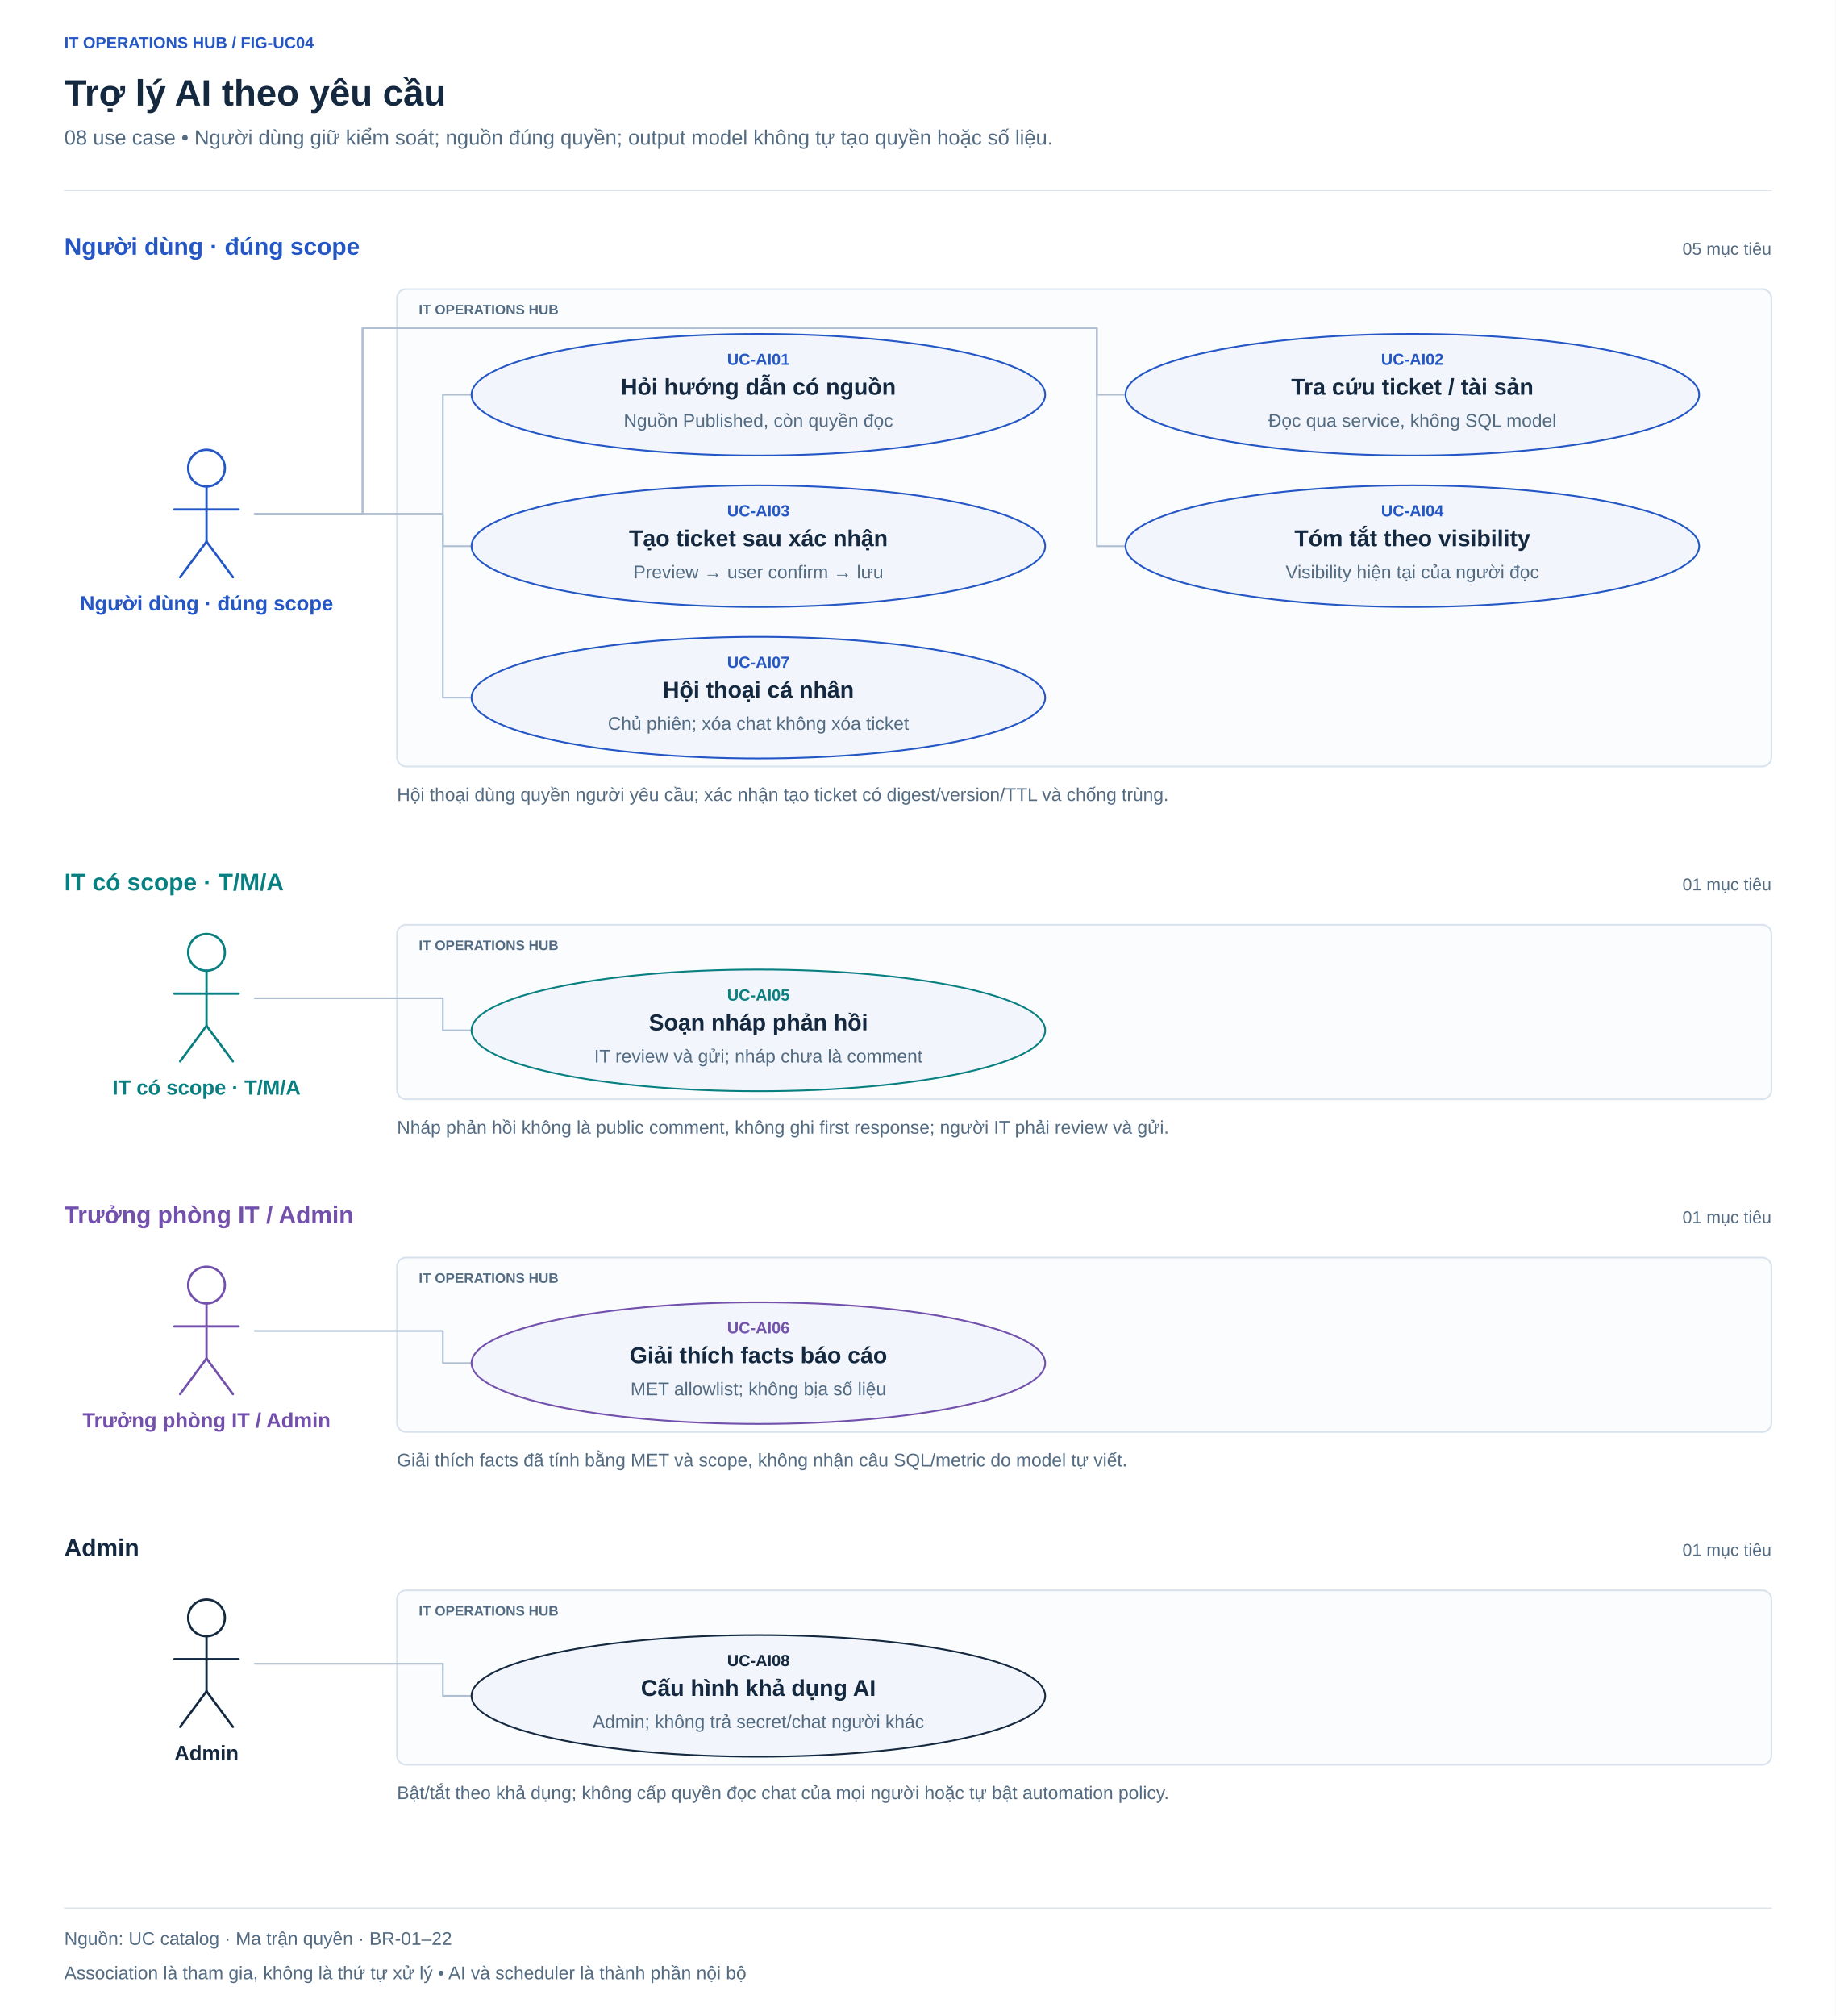
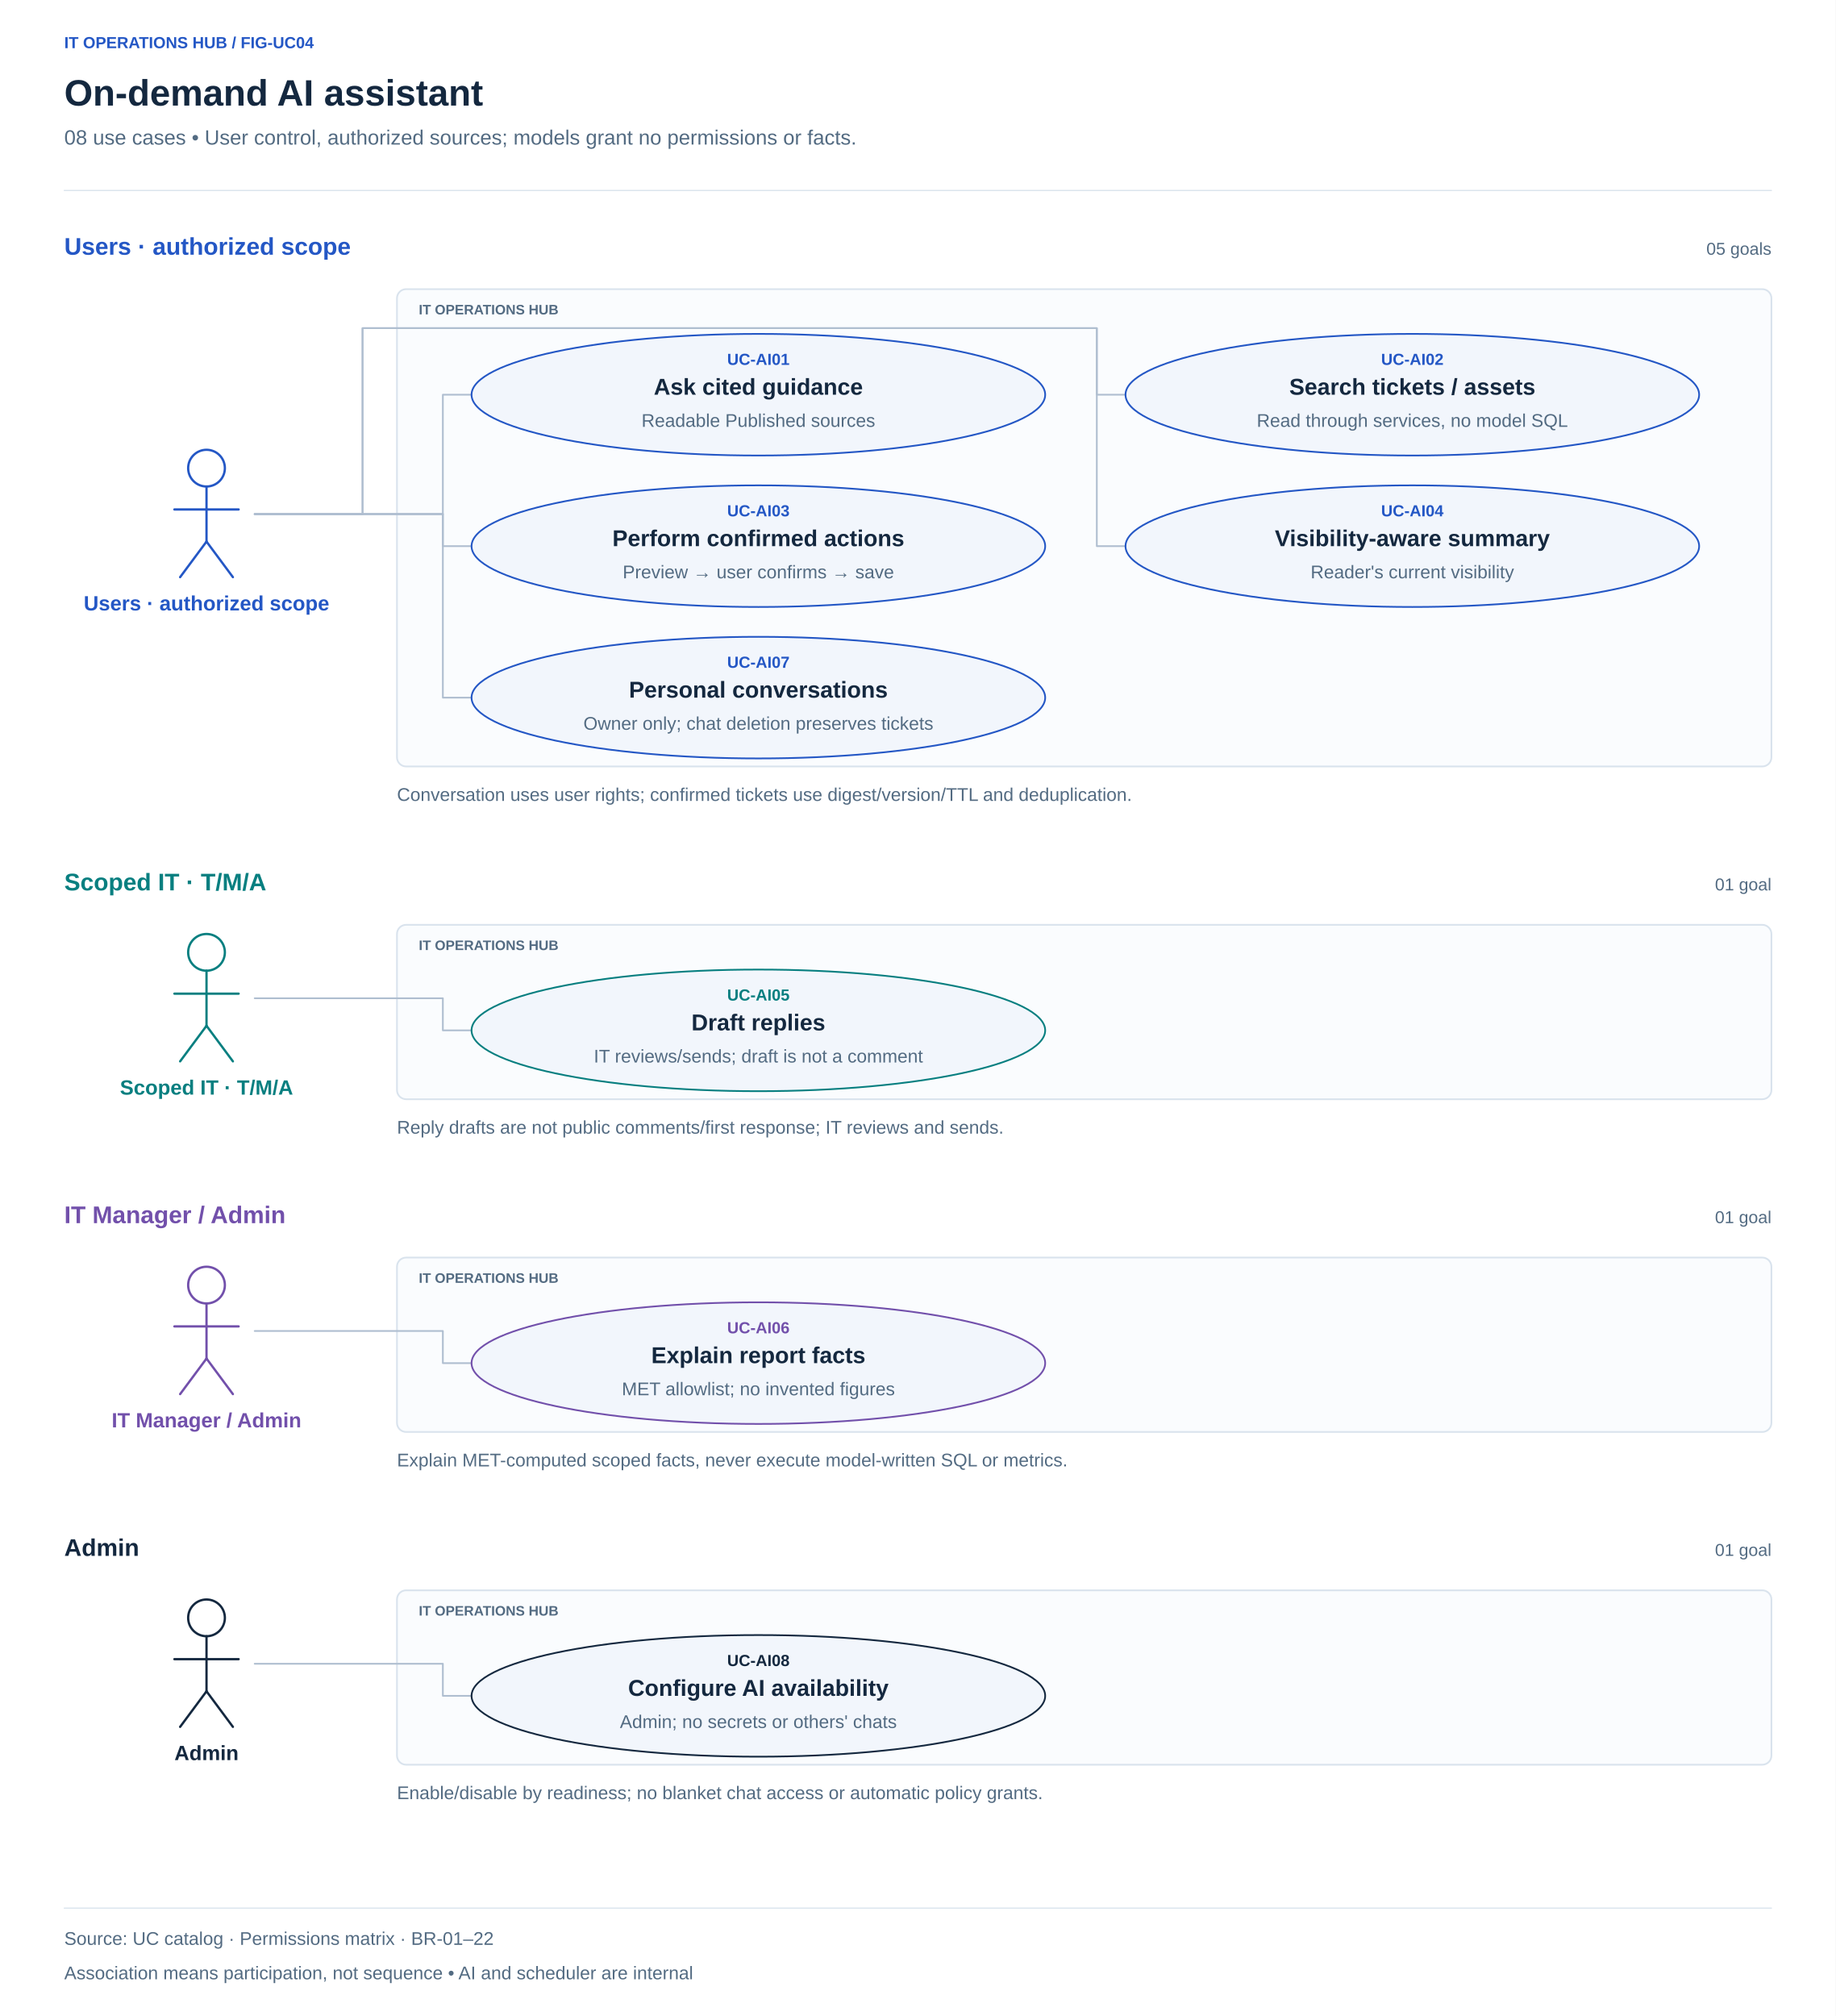
<svg xmlns="http://www.w3.org/2000/svg" width="1600" height="1757" viewBox="0 0 1600 1757" role="img" aria-labelledby="title desc" data-figure-id="FIG-UC04">
  <g font-family="Segoe UI,Arial,sans-serif">
    <defs>
      <marker id="arr" markerWidth="9" markerHeight="9" refX="8" refY="4.5" orient="auto-start-reverse" markerUnits="userSpaceOnUse">
        <path d="M 0 0 L 9 4.5 L 0 9 Z" fill="#637D98" />
      </marker>
    </defs>
    <rect x="0" y="0" width="1600" height="1757" rx="0" fill="#FFFFFF" stroke="none" stroke-width="1.5" />
-     <text x="56" y="42" fill="#2457C5" font-size="14" font-weight="700" text-anchor="start" data-max-width="1488">IT OPERATIONS HUB  /  FIG-UC04</text>
-     <text x="56" y="92" fill="#14283F" font-size="32" font-weight="700" text-anchor="start" data-max-width="1488">Trợ lý AI theo yêu cầu</text>
-     <text x="56" y="126" fill="#536B82" font-size="18" font-weight="400" text-anchor="start" data-max-width="1488">08 use case • Người dùng giữ kiểm soát; nguồn đúng quyền; output model không tự tạo quyền hoặc số liệu.</text>
+     <text x="56" y="42.0" fill="#2457C5" font-size="14" font-weight="700" text-anchor="start" data-max-width="1488">IT OPERATIONS HUB / FIG-UC04</text>
+     <text x="56" y="92.0" fill="#14283F" font-size="32" font-weight="700" text-anchor="start" data-max-width="1488">On-demand AI assistant</text>
+     <text x="56" y="126.0" fill="#536B82" font-size="18" font-weight="400" text-anchor="start" data-max-width="1488">08 use cases • User control, authorized sources; models grant no permissions or facts.</text>
    <path d="M 56 166 L 1544 166" fill="none" stroke="#D9E3ED" stroke-width="1" stroke-linecap="round" stroke-linejoin="round" />
-     <text x="56" y="222" fill="#2457C5" font-size="21" font-weight="700" text-anchor="start" data-max-width="1300">Người dùng · đúng scope</text>
-     <text x="1544" y="222" fill="#536B82" font-size="15" font-weight="400" text-anchor="end" data-max-width="200">05 mục tiêu</text>
+     <text x="56" y="222.0" fill="#2457C5" font-size="21" font-weight="700" text-anchor="start" data-max-width="1300">Users · authorized scope</text>
+     <text x="1544" y="222.0" fill="#536B82" font-size="15" font-weight="400" text-anchor="end" data-max-width="200">05 goals</text>
    <rect x="346" y="252" width="1198" height="416" rx="8" fill="#FAFCFE" stroke="#D9E3ED" stroke-width="1.5" />
-     <text x="365" y="274" fill="#536B82" font-size="12" font-weight="600" text-anchor="start" data-max-width="600">IT OPERATIONS HUB</text>
+     <text x="365" y="274.0" fill="#536B82" font-size="12" font-weight="600" text-anchor="start" data-max-width="600">IT OPERATIONS HUB</text>
    <circle cx="180" cy="408.0" r="16" fill="white" stroke="#2457C5" stroke-width="2" />
    <path d="M 180 424.0 L 180 472.0" fill="none" stroke="#2457C5" stroke-width="2" stroke-linecap="round" stroke-linejoin="round" />
    <path d="M 152 444.0 L 208 444.0" fill="none" stroke="#2457C5" stroke-width="2" stroke-linecap="round" stroke-linejoin="round" />
    <path d="M 180 472.0 L 157 503.0" fill="none" stroke="#2457C5" stroke-width="2" stroke-linecap="round" stroke-linejoin="round" />
    <path d="M 180 472.0 L 203 503.0" fill="none" stroke="#2457C5" stroke-width="2" stroke-linecap="round" stroke-linejoin="round" />
-     <text x="180" y="532.0" fill="#2457C5" font-size="18" font-weight="600" text-anchor="middle" data-max-width="250">Người dùng · đúng scope</text>
-     <path d="M 222 448.0 L 386 448.0 L 386 344 L 411 344" fill="none" stroke="#AFBED0" stroke-width="1.5" stroke-linecap="round" stroke-linejoin="round" data-association="Người dùng · đúng scope:UC-AI01" />
+     <text x="180" y="532.0" fill="#2457C5" font-size="18" font-weight="600" text-anchor="middle" data-max-width="250">Users · authorized scope</text>
+     <path d="M 222 448.0 L 386 448.0 L 386 344 L 411 344" fill="none" stroke="#AFBED0" stroke-width="1.5" stroke-linecap="round" stroke-linejoin="round" data-association="Users · authorized scope:UC-AI01" />
    <g data-uc="UC-AI01" class="use-case">
      <ellipse cx="661" cy="344" rx="250" ry="53" fill="#F2F6FC" stroke="#2457C5" stroke-width="1.5" />
-       <text x="661" y="318" fill="#2457C5" font-size="14" font-weight="700" text-anchor="middle" data-max-width="450">UC-AI01</text>
-       <text x="661" y="344" fill="#14283F" font-size="20" font-weight="600" text-anchor="middle" data-max-width="460">Hỏi hướng dẫn có nguồn</text>
-       <text x="661" y="372" fill="#536B82" font-size="16" font-weight="400" text-anchor="middle" data-max-width="460">Nguồn Published, còn quyền đọc</text>
+       <text x="661" y="318.0" fill="#2457C5" font-size="14" font-weight="700" text-anchor="middle" data-max-width="450">UC-AI01</text>
+       <text x="661" y="344.0" fill="#14283F" font-size="20" font-weight="600" text-anchor="middle" data-max-width="460">Ask cited guidance</text>
+       <text x="661" y="372.0" fill="#536B82" font-size="16" font-weight="400" text-anchor="middle" data-max-width="460">Readable Published sources</text>
    </g>
-     <path d="M 222 448.0 L 316 448.0 L 316 286 L 956 286 L 956 344 L 981 344" fill="none" stroke="#AFBED0" stroke-width="1.5" stroke-linecap="round" stroke-linejoin="round" data-association="Người dùng · đúng scope:UC-AI02" />
+     <path d="M 222 448.0 L 316 448.0 L 316 286 L 956 286 L 956 344 L 981 344" fill="none" stroke="#AFBED0" stroke-width="1.5" stroke-linecap="round" stroke-linejoin="round" data-association="Users · authorized scope:UC-AI02" />
    <g data-uc="UC-AI02" class="use-case">
      <ellipse cx="1231" cy="344" rx="250" ry="53" fill="#F2F6FC" stroke="#2457C5" stroke-width="1.5" />
-       <text x="1231" y="318" fill="#2457C5" font-size="14" font-weight="700" text-anchor="middle" data-max-width="450">UC-AI02</text>
-       <text x="1231" y="344" fill="#14283F" font-size="20" font-weight="600" text-anchor="middle" data-max-width="460">Tra cứu ticket / tài sản</text>
-       <text x="1231" y="372" fill="#536B82" font-size="16" font-weight="400" text-anchor="middle" data-max-width="460">Đọc qua service, không SQL model</text>
+       <text x="1231" y="318.0" fill="#2457C5" font-size="14" font-weight="700" text-anchor="middle" data-max-width="450">UC-AI02</text>
+       <text x="1231" y="344.0" fill="#14283F" font-size="20" font-weight="600" text-anchor="middle" data-max-width="460">Search tickets / assets</text>
+       <text x="1231" y="372.0" fill="#536B82" font-size="16" font-weight="400" text-anchor="middle" data-max-width="460">Read through services, no model SQL</text>
    </g>
-     <path d="M 222 448.0 L 386 448.0 L 386 476 L 411 476" fill="none" stroke="#AFBED0" stroke-width="1.5" stroke-linecap="round" stroke-linejoin="round" data-association="Người dùng · đúng scope:UC-AI03" />
+     <path d="M 222 448.0 L 386 448.0 L 386 476 L 411 476" fill="none" stroke="#AFBED0" stroke-width="1.5" stroke-linecap="round" stroke-linejoin="round" data-association="Users · authorized scope:UC-AI03" />
    <g data-uc="UC-AI03" class="use-case">
      <ellipse cx="661" cy="476" rx="250" ry="53" fill="#F2F6FC" stroke="#2457C5" stroke-width="1.5" />
-       <text x="661" y="450" fill="#2457C5" font-size="14" font-weight="700" text-anchor="middle" data-max-width="450">UC-AI03</text>
-       <text x="661" y="476" fill="#14283F" font-size="20" font-weight="600" text-anchor="middle" data-max-width="460">Tạo ticket sau xác nhận</text>
-       <text x="661" y="504" fill="#536B82" font-size="16" font-weight="400" text-anchor="middle" data-max-width="460">Preview → user confirm → lưu</text>
+       <text x="661" y="450.0" fill="#2457C5" font-size="14" font-weight="700" text-anchor="middle" data-max-width="450">UC-AI03</text>
+       <text x="661" y="476.0" fill="#14283F" font-size="20" font-weight="600" text-anchor="middle" data-max-width="460">Perform confirmed actions</text>
+       <text x="661" y="504.0" fill="#536B82" font-size="16" font-weight="400" text-anchor="middle" data-max-width="460">Preview → user confirms → save</text>
    </g>
-     <path d="M 222 448.0 L 316 448.0 L 316 286 L 956 286 L 956 476 L 981 476" fill="none" stroke="#AFBED0" stroke-width="1.5" stroke-linecap="round" stroke-linejoin="round" data-association="Người dùng · đúng scope:UC-AI04" />
+     <path d="M 222 448.0 L 316 448.0 L 316 286 L 956 286 L 956 476 L 981 476" fill="none" stroke="#AFBED0" stroke-width="1.5" stroke-linecap="round" stroke-linejoin="round" data-association="Users · authorized scope:UC-AI04" />
    <g data-uc="UC-AI04" class="use-case">
      <ellipse cx="1231" cy="476" rx="250" ry="53" fill="#F2F6FC" stroke="#2457C5" stroke-width="1.5" />
-       <text x="1231" y="450" fill="#2457C5" font-size="14" font-weight="700" text-anchor="middle" data-max-width="450">UC-AI04</text>
-       <text x="1231" y="476" fill="#14283F" font-size="20" font-weight="600" text-anchor="middle" data-max-width="460">Tóm tắt theo visibility</text>
-       <text x="1231" y="504" fill="#536B82" font-size="16" font-weight="400" text-anchor="middle" data-max-width="460">Visibility hiện tại của người đọc</text>
+       <text x="1231" y="450.0" fill="#2457C5" font-size="14" font-weight="700" text-anchor="middle" data-max-width="450">UC-AI04</text>
+       <text x="1231" y="476.0" fill="#14283F" font-size="20" font-weight="600" text-anchor="middle" data-max-width="460">Visibility-aware summary</text>
+       <text x="1231" y="504.0" fill="#536B82" font-size="16" font-weight="400" text-anchor="middle" data-max-width="460">Reader's current visibility</text>
    </g>
-     <path d="M 222 448.0 L 386 448.0 L 386 608 L 411 608" fill="none" stroke="#AFBED0" stroke-width="1.5" stroke-linecap="round" stroke-linejoin="round" data-association="Người dùng · đúng scope:UC-AI07" />
+     <path d="M 222 448.0 L 386 448.0 L 386 608 L 411 608" fill="none" stroke="#AFBED0" stroke-width="1.5" stroke-linecap="round" stroke-linejoin="round" data-association="Users · authorized scope:UC-AI07" />
    <g data-uc="UC-AI07" class="use-case">
      <ellipse cx="661" cy="608" rx="250" ry="53" fill="#F2F6FC" stroke="#2457C5" stroke-width="1.5" />
-       <text x="661" y="582" fill="#2457C5" font-size="14" font-weight="700" text-anchor="middle" data-max-width="450">UC-AI07</text>
-       <text x="661" y="608" fill="#14283F" font-size="20" font-weight="600" text-anchor="middle" data-max-width="460">Hội thoại cá nhân</text>
-       <text x="661" y="636" fill="#536B82" font-size="16" font-weight="400" text-anchor="middle" data-max-width="460">Chủ phiên; xóa chat không xóa ticket</text>
+       <text x="661" y="582.0" fill="#2457C5" font-size="14" font-weight="700" text-anchor="middle" data-max-width="450">UC-AI07</text>
+       <text x="661" y="608.0" fill="#14283F" font-size="20" font-weight="600" text-anchor="middle" data-max-width="460">Personal conversations</text>
+       <text x="661" y="636.0" fill="#536B82" font-size="16" font-weight="400" text-anchor="middle" data-max-width="460">Owner only; chat deletion preserves tickets</text>
    </g>
-     <text x="346" y="698" fill="#536B82" font-size="16" font-weight="400" text-anchor="start" data-max-width="1198">Hội thoại dùng quyền người yêu cầu; xác nhận tạo ticket có digest/version/TTL và chống trùng.</text>
-     <text x="56" y="776" fill="#087F80" font-size="21" font-weight="700" text-anchor="start" data-max-width="1300">IT có scope · T/M/A</text>
-     <text x="1544" y="776" fill="#536B82" font-size="15" font-weight="400" text-anchor="end" data-max-width="200">01 mục tiêu</text>
+     <text x="346" y="698.0" fill="#536B82" font-size="16" font-weight="400" text-anchor="start" data-max-width="1198">Conversation uses user rights; confirmed tickets use digest/version/TTL and deduplication.</text>
+     <text x="56" y="776.0" fill="#087F80" font-size="21" font-weight="700" text-anchor="start" data-max-width="1300">Scoped IT · T/M/A</text>
+     <text x="1544" y="776.0" fill="#536B82" font-size="15" font-weight="400" text-anchor="end" data-max-width="200">01 goal</text>
    <rect x="346" y="806" width="1198" height="152" rx="8" fill="#FAFCFE" stroke="#D9E3ED" stroke-width="1.5" />
-     <text x="365" y="828" fill="#536B82" font-size="12" font-weight="600" text-anchor="start" data-max-width="600">IT OPERATIONS HUB</text>
+     <text x="365" y="828.0" fill="#536B82" font-size="12" font-weight="600" text-anchor="start" data-max-width="600">IT OPERATIONS HUB</text>
    <circle cx="180" cy="830.0" r="16" fill="white" stroke="#087F80" stroke-width="2" />
    <path d="M 180 846.0 L 180 894.0" fill="none" stroke="#087F80" stroke-width="2" stroke-linecap="round" stroke-linejoin="round" />
    <path d="M 152 866.0 L 208 866.0" fill="none" stroke="#087F80" stroke-width="2" stroke-linecap="round" stroke-linejoin="round" />
    <path d="M 180 894.0 L 157 925.0" fill="none" stroke="#087F80" stroke-width="2" stroke-linecap="round" stroke-linejoin="round" />
    <path d="M 180 894.0 L 203 925.0" fill="none" stroke="#087F80" stroke-width="2" stroke-linecap="round" stroke-linejoin="round" />
-     <text x="180" y="954.0" fill="#087F80" font-size="18" font-weight="600" text-anchor="middle" data-max-width="250">IT có scope · T/M/A</text>
+     <text x="180" y="954.0" fill="#087F80" font-size="18" font-weight="600" text-anchor="middle" data-max-width="250">Scoped IT · T/M/A</text>
    <path d="M 222 870.0 L 386 870.0 L 386 898 L 411 898" fill="none" stroke="#AFBED0" stroke-width="1.5" stroke-linecap="round" stroke-linejoin="round" data-association="IT có scope · T/M/A:UC-AI05" />
    <g data-uc="UC-AI05" class="use-case">
      <ellipse cx="661" cy="898" rx="250" ry="53" fill="#F2F6FC" stroke="#087F80" stroke-width="1.5" />
-       <text x="661" y="872" fill="#087F80" font-size="14" font-weight="700" text-anchor="middle" data-max-width="450">UC-AI05</text>
-       <text x="661" y="898" fill="#14283F" font-size="20" font-weight="600" text-anchor="middle" data-max-width="460">Soạn nháp phản hồi</text>
-       <text x="661" y="926" fill="#536B82" font-size="16" font-weight="400" text-anchor="middle" data-max-width="460">IT review và gửi; nháp chưa là comment</text>
+       <text x="661" y="872.0" fill="#087F80" font-size="14" font-weight="700" text-anchor="middle" data-max-width="450">UC-AI05</text>
+       <text x="661" y="898.0" fill="#14283F" font-size="20" font-weight="600" text-anchor="middle" data-max-width="460">Draft replies</text>
+       <text x="661" y="926.0" fill="#536B82" font-size="16" font-weight="400" text-anchor="middle" data-max-width="460">IT reviews/sends; draft is not a comment</text>
    </g>
-     <text x="346" y="988" fill="#536B82" font-size="16" font-weight="400" text-anchor="start" data-max-width="1198">Nháp phản hồi không là public comment, không ghi first response; người IT phải review và gửi.</text>
-     <text x="56" y="1066" fill="#7250AB" font-size="21" font-weight="700" text-anchor="start" data-max-width="1300">Trưởng phòng IT / Admin</text>
-     <text x="1544" y="1066" fill="#536B82" font-size="15" font-weight="400" text-anchor="end" data-max-width="200">01 mục tiêu</text>
+     <text x="346" y="988.0" fill="#536B82" font-size="16" font-weight="400" text-anchor="start" data-max-width="1198">Reply drafts are not public comments/first response; IT reviews and sends.</text>
+     <text x="56" y="1066.0" fill="#7250AB" font-size="21" font-weight="700" text-anchor="start" data-max-width="1300">IT Manager / Admin</text>
+     <text x="1544" y="1066.0" fill="#536B82" font-size="15" font-weight="400" text-anchor="end" data-max-width="200">01 goal</text>
    <rect x="346" y="1096" width="1198" height="152" rx="8" fill="#FAFCFE" stroke="#D9E3ED" stroke-width="1.5" />
-     <text x="365" y="1118" fill="#536B82" font-size="12" font-weight="600" text-anchor="start" data-max-width="600">IT OPERATIONS HUB</text>
+     <text x="365" y="1118.0" fill="#536B82" font-size="12" font-weight="600" text-anchor="start" data-max-width="600">IT OPERATIONS HUB</text>
    <circle cx="180" cy="1120.0" r="16" fill="white" stroke="#7250AB" stroke-width="2" />
    <path d="M 180 1136.0 L 180 1184.0" fill="none" stroke="#7250AB" stroke-width="2" stroke-linecap="round" stroke-linejoin="round" />
    <path d="M 152 1156.0 L 208 1156.0" fill="none" stroke="#7250AB" stroke-width="2" stroke-linecap="round" stroke-linejoin="round" />
    <path d="M 180 1184.0 L 157 1215.0" fill="none" stroke="#7250AB" stroke-width="2" stroke-linecap="round" stroke-linejoin="round" />
    <path d="M 180 1184.0 L 203 1215.0" fill="none" stroke="#7250AB" stroke-width="2" stroke-linecap="round" stroke-linejoin="round" />
-     <text x="180" y="1244.0" fill="#7250AB" font-size="18" font-weight="600" text-anchor="middle" data-max-width="250">Trưởng phòng IT / Admin</text>
-     <path d="M 222 1160.0 L 386 1160.0 L 386 1188 L 411 1188" fill="none" stroke="#AFBED0" stroke-width="1.5" stroke-linecap="round" stroke-linejoin="round" data-association="Trưởng phòng IT / Admin:UC-AI06" />
+     <text x="180" y="1244.0" fill="#7250AB" font-size="18" font-weight="600" text-anchor="middle" data-max-width="250">IT Manager / Admin</text>
+     <path d="M 222 1160.0 L 386 1160.0 L 386 1188 L 411 1188" fill="none" stroke="#AFBED0" stroke-width="1.5" stroke-linecap="round" stroke-linejoin="round" data-association="IT Manager / Admin:UC-AI06" />
    <g data-uc="UC-AI06" class="use-case">
      <ellipse cx="661" cy="1188" rx="250" ry="53" fill="#F2F6FC" stroke="#7250AB" stroke-width="1.5" />
-       <text x="661" y="1162" fill="#7250AB" font-size="14" font-weight="700" text-anchor="middle" data-max-width="450">UC-AI06</text>
-       <text x="661" y="1188" fill="#14283F" font-size="20" font-weight="600" text-anchor="middle" data-max-width="460">Giải thích facts báo cáo</text>
-       <text x="661" y="1216" fill="#536B82" font-size="16" font-weight="400" text-anchor="middle" data-max-width="460">MET allowlist; không bịa số liệu</text>
+       <text x="661" y="1162.0" fill="#7250AB" font-size="14" font-weight="700" text-anchor="middle" data-max-width="450">UC-AI06</text>
+       <text x="661" y="1188.0" fill="#14283F" font-size="20" font-weight="600" text-anchor="middle" data-max-width="460">Explain report facts</text>
+       <text x="661" y="1216.0" fill="#536B82" font-size="16" font-weight="400" text-anchor="middle" data-max-width="460">MET allowlist; no invented figures</text>
    </g>
-     <text x="346" y="1278" fill="#536B82" font-size="16" font-weight="400" text-anchor="start" data-max-width="1198">Giải thích facts đã tính bằng MET và scope, không nhận câu SQL/metric do model tự viết.</text>
-     <text x="56" y="1356" fill="#14283F" font-size="21" font-weight="700" text-anchor="start" data-max-width="1300">Admin</text>
-     <text x="1544" y="1356" fill="#536B82" font-size="15" font-weight="400" text-anchor="end" data-max-width="200">01 mục tiêu</text>
+     <text x="346" y="1278.0" fill="#536B82" font-size="16" font-weight="400" text-anchor="start" data-max-width="1198">Explain MET-computed scoped facts, never execute model-written SQL or metrics.</text>
+     <text x="56" y="1356.0" fill="#14283F" font-size="21" font-weight="700" text-anchor="start" data-max-width="1300">Admin</text>
+     <text x="1544" y="1356.0" fill="#536B82" font-size="15" font-weight="400" text-anchor="end" data-max-width="200">01 goal</text>
    <rect x="346" y="1386" width="1198" height="152" rx="8" fill="#FAFCFE" stroke="#D9E3ED" stroke-width="1.5" />
-     <text x="365" y="1408" fill="#536B82" font-size="12" font-weight="600" text-anchor="start" data-max-width="600">IT OPERATIONS HUB</text>
+     <text x="365" y="1408.0" fill="#536B82" font-size="12" font-weight="600" text-anchor="start" data-max-width="600">IT OPERATIONS HUB</text>
    <circle cx="180" cy="1410.0" r="16" fill="white" stroke="#14283F" stroke-width="2" />
    <path d="M 180 1426.0 L 180 1474.0" fill="none" stroke="#14283F" stroke-width="2" stroke-linecap="round" stroke-linejoin="round" />
    <path d="M 152 1446.0 L 208 1446.0" fill="none" stroke="#14283F" stroke-width="2" stroke-linecap="round" stroke-linejoin="round" />
    <path d="M 180 1474.0 L 157 1505.0" fill="none" stroke="#14283F" stroke-width="2" stroke-linecap="round" stroke-linejoin="round" />
    <path d="M 180 1474.0 L 203 1505.0" fill="none" stroke="#14283F" stroke-width="2" stroke-linecap="round" stroke-linejoin="round" />
    <text x="180" y="1534.0" fill="#14283F" font-size="18" font-weight="600" text-anchor="middle" data-max-width="250">Admin</text>
    <path d="M 222 1450.0 L 386 1450.0 L 386 1478 L 411 1478" fill="none" stroke="#AFBED0" stroke-width="1.5" stroke-linecap="round" stroke-linejoin="round" data-association="Admin:UC-AI08" />
    <g data-uc="UC-AI08" class="use-case">
      <ellipse cx="661" cy="1478" rx="250" ry="53" fill="#F2F6FC" stroke="#14283F" stroke-width="1.5" />
-       <text x="661" y="1452" fill="#14283F" font-size="14" font-weight="700" text-anchor="middle" data-max-width="450">UC-AI08</text>
-       <text x="661" y="1478" fill="#14283F" font-size="20" font-weight="600" text-anchor="middle" data-max-width="460">Cấu hình khả dụng AI</text>
-       <text x="661" y="1506" fill="#536B82" font-size="16" font-weight="400" text-anchor="middle" data-max-width="460">Admin; không trả secret/chat người khác</text>
+       <text x="661" y="1452.0" fill="#14283F" font-size="14" font-weight="700" text-anchor="middle" data-max-width="450">UC-AI08</text>
+       <text x="661" y="1478.0" fill="#14283F" font-size="20" font-weight="600" text-anchor="middle" data-max-width="460">Configure AI availability</text>
+       <text x="661" y="1506.0" fill="#536B82" font-size="16" font-weight="400" text-anchor="middle" data-max-width="460">Admin; no secrets or others' chats</text>
    </g>
-     <text x="346" y="1568" fill="#536B82" font-size="16" font-weight="400" text-anchor="start" data-max-width="1198">Bật/tắt theo khả dụng; không cấp quyền đọc chat của mọi người hoặc tự bật automation policy.</text>
+     <text x="346" y="1568.0" fill="#536B82" font-size="16" font-weight="400" text-anchor="start" data-max-width="1198">Enable/disable by readiness; no blanket chat access or automatic policy grants.</text>
    <path d="M 56 1663 L 1544 1663" fill="none" stroke="#D9E3ED" stroke-width="1" stroke-linecap="round" stroke-linejoin="round" />
-     <text x="56" y="1695" fill="#536B82" font-size="16" font-weight="400" text-anchor="start" data-max-width="1488">Nguồn: UC catalog · Ma trận quyền · BR-01–22</text>
-     <text x="56" y="1725" fill="#536B82" font-size="16" font-weight="400" text-anchor="start" data-max-width="1488">Association là tham gia, không là thứ tự xử lý • AI và scheduler là thành phần nội bộ</text>
+     <text x="56" y="1695.0" fill="#536B82" font-size="16" font-weight="400" text-anchor="start" data-max-width="1488">Source: UC catalog · Permissions matrix · BR-01–22</text>
+     <text x="56" y="1725.0" fill="#536B82" font-size="16" font-weight="400" text-anchor="start" data-max-width="1488">Association means participation, not sequence • AI and scheduler are internal</text>
  </g>
</svg>
